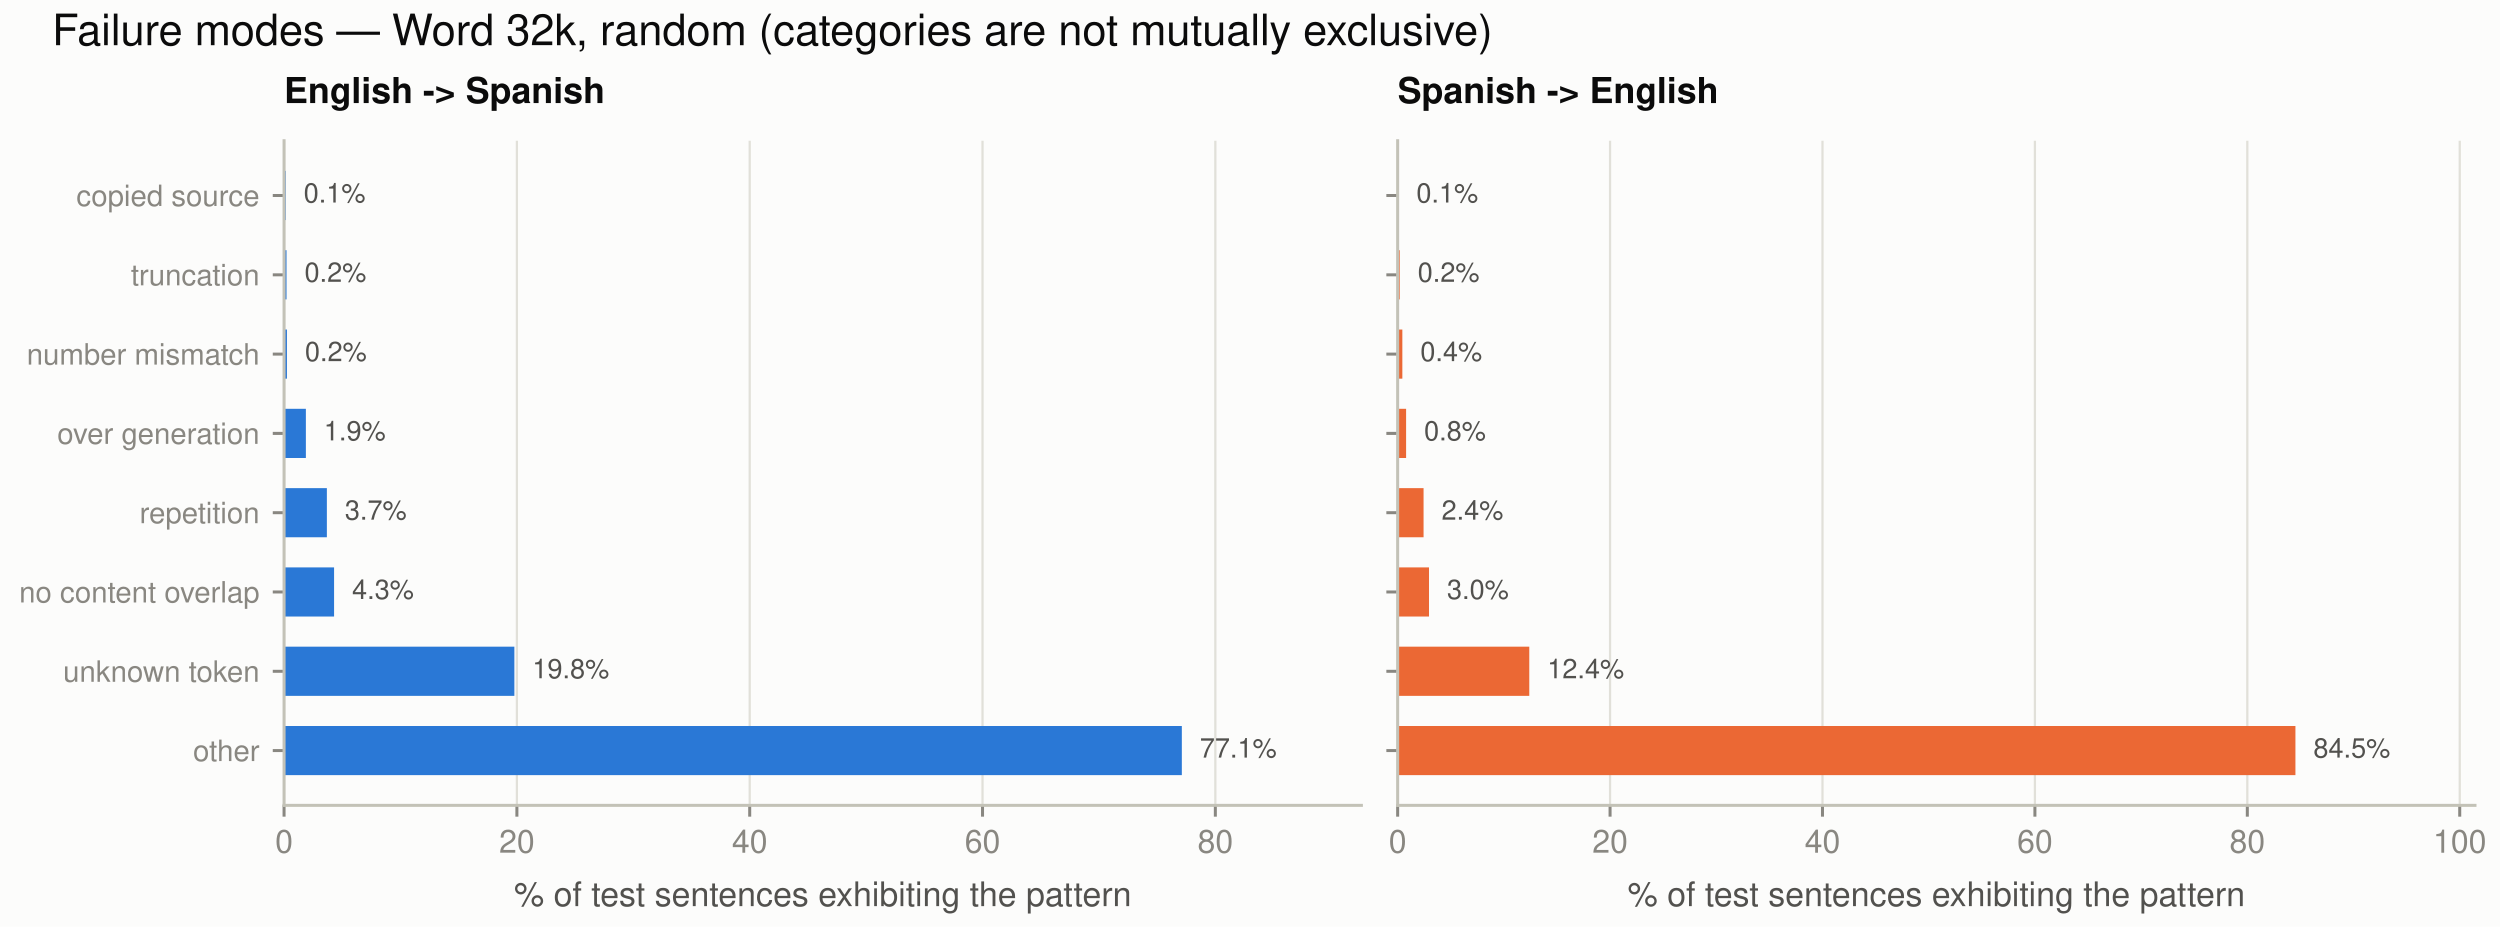
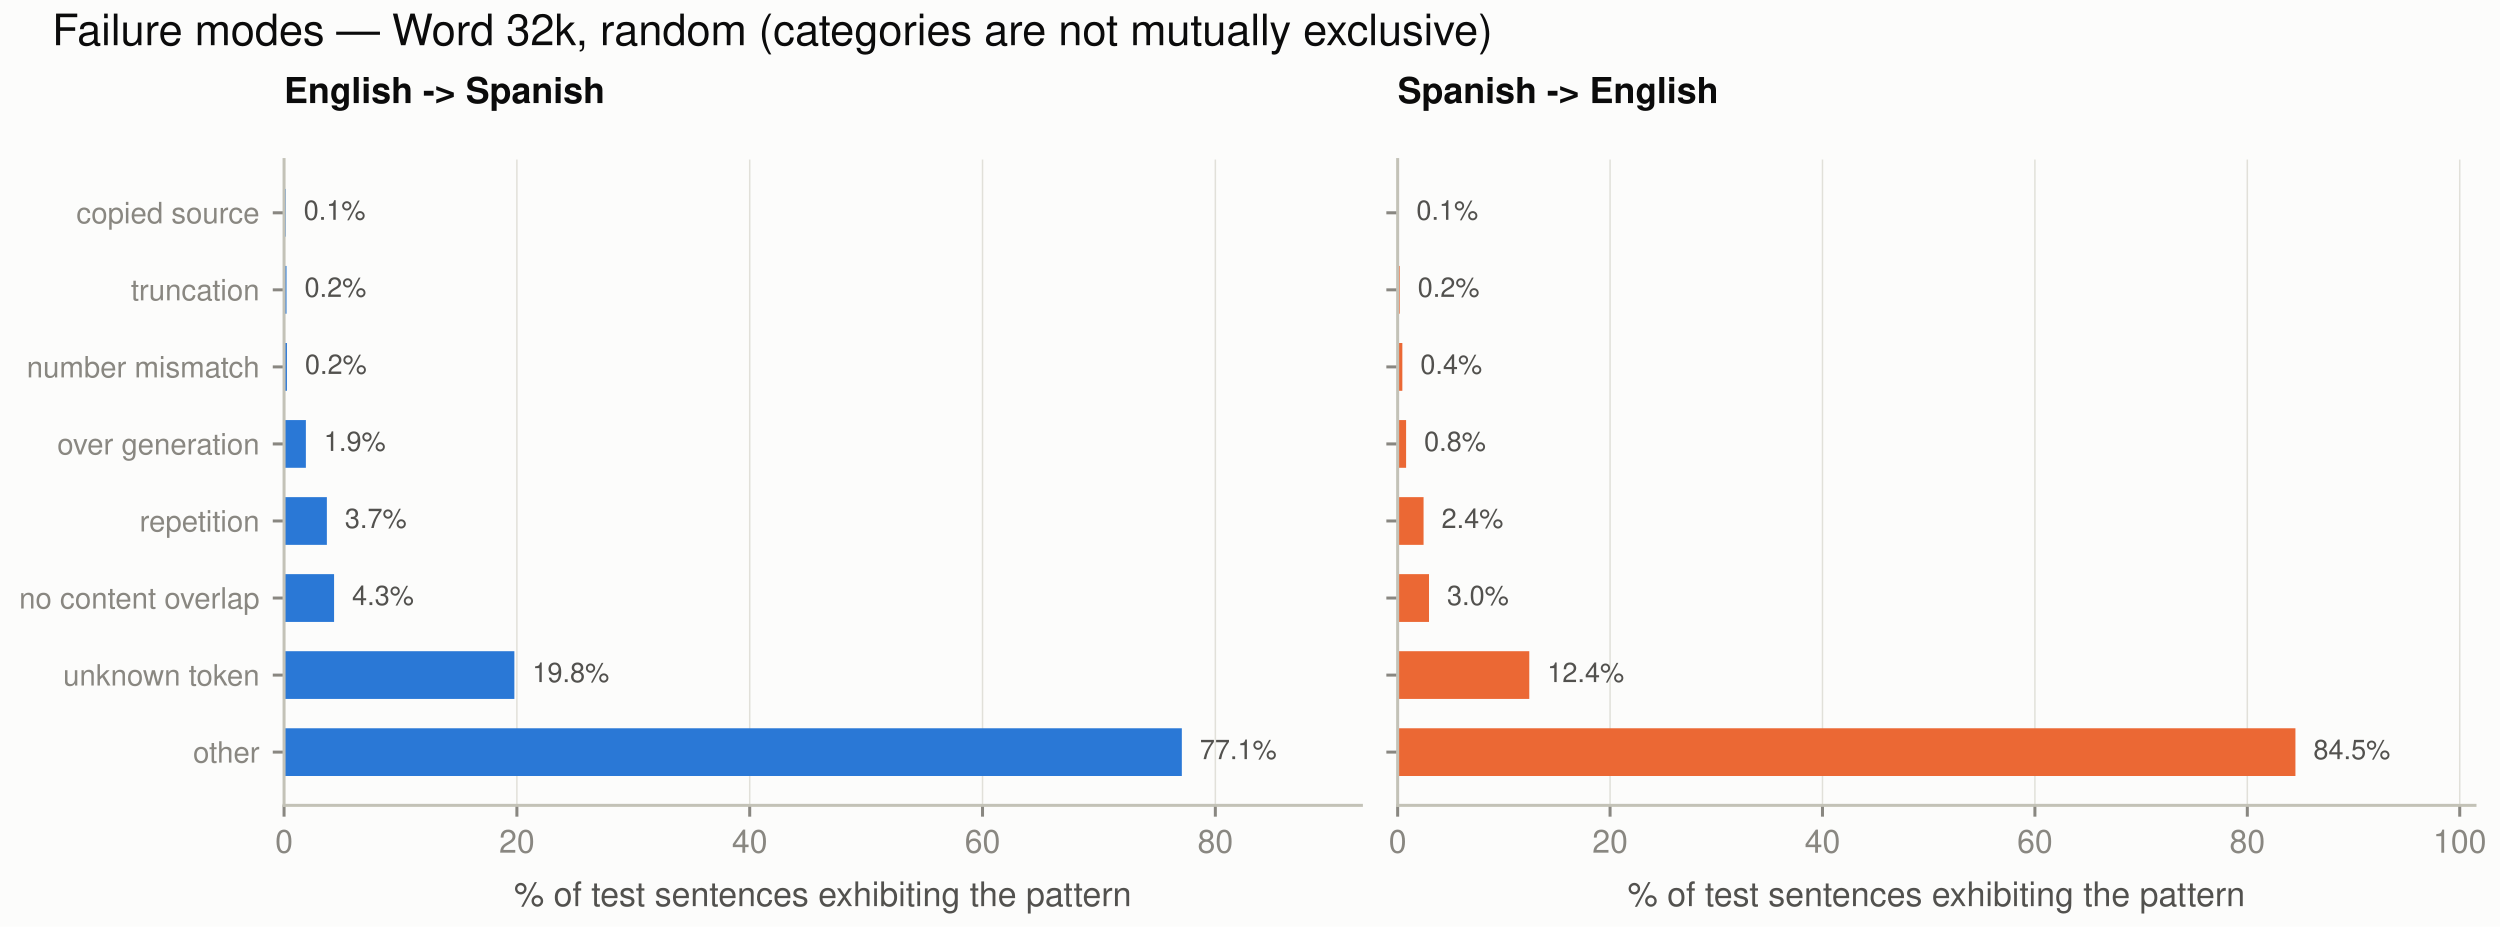
<svg xmlns="http://www.w3.org/2000/svg" xmlns:xlink="http://www.w3.org/1999/xlink" width="663.6pt" height="246pt" viewBox="0 0 663.6 246" version="1.1">
  <defs>
    <style type="text/css">*{stroke-linejoin: round; stroke-linecap: butt}</style>
  </defs>
  <g id="figure_1">
    <g id="patch_1">
      <path d="M 0 246  L 663.6 246  L 663.6 0  L 0 0  z " style="fill: #fcfcfb" />
    </g>
    <g id="axes_1">
      <g id="patch_2">
-         <path d="M 75.402 213.775  L 361.368 213.775  L 361.368 37.354  L 75.402 37.354  z " style="fill: #fcfcfb" />
+         <path d="M 75.402 213.775  L 361.368 213.775  L 361.368 42.354  L 75.402 42.354  z " style="fill: #fcfcfb" />
      </g>
      <g id="matplotlib.axis_1">
        <g id="xtick_1">
          <g id="line2d_1">
-             <path d="M 75.402 213.775  L 75.402 37.354  " clip-path="url(#p7a8134500e)" style="fill: none; stroke: #e1e0d9; stroke-width: 0.6; stroke-linecap: round" />
+             <path d="M 75.402 213.775  L 75.402 42.354  " clip-path="url(#pbad22b17a0)" style="fill: none; stroke: #e1e0d9; stroke-width: 0.4; stroke-linecap: round" />
          </g>
          <g id="line2d_2">
            <defs>
-               <path id="m1116ef7a97" d="M 0 0  L 0 3  " style="stroke: #898781; stroke-width: 0.8" />
+               <path id="m96aa8db9c7" d="M 0 0  L 0 3  " style="stroke: #898781; stroke-width: 0.8" />
            </defs>
            <g>
-               <use xlink:href="#m1116ef7a97" x="75.402" y="213.775" style="fill: #898781; stroke: #898781; stroke-width: 0.8" />
+               <use xlink:href="#m96aa8db9c7" x="75.402" y="213.775" style="fill: #898781; stroke: #898781; stroke-width: 0.8" />
            </g>
          </g>
          <g id="text_1">
            <text style="font-size: 8.5px; font-family: 'Helvetica Neue', 'Helvetica', 'Arial', 'DejaVu Sans', sans-serif; text-anchor: middle; fill: #898781" x="75.402" y="226.345" transform="rotate(-0 75.40184 226.3449)">0</text>
          </g>
        </g>
        <g id="xtick_2">
          <g id="line2d_3">
-             <path d="M 137.202 213.775  L 137.202 37.354  " clip-path="url(#p7a8134500e)" style="fill: none; stroke: #e1e0d9; stroke-width: 0.6; stroke-linecap: round" />
+             <path d="M 137.202 213.775  L 137.202 42.354  " clip-path="url(#pbad22b17a0)" style="fill: none; stroke: #e1e0d9; stroke-width: 0.4; stroke-linecap: round" />
          </g>
          <g id="line2d_4">
            <g>
-               <use xlink:href="#m1116ef7a97" x="137.202" y="213.775" style="fill: #898781; stroke: #898781; stroke-width: 0.8" />
+               <use xlink:href="#m96aa8db9c7" x="137.202" y="213.775" style="fill: #898781; stroke: #898781; stroke-width: 0.8" />
            </g>
          </g>
          <g id="text_2">
            <text style="font-size: 8.5px; font-family: 'Helvetica Neue', 'Helvetica', 'Arial', 'DejaVu Sans', sans-serif; text-anchor: middle; fill: #898781" x="137.202" y="226.345" transform="rotate(-0 137.2017 226.3449)">20</text>
          </g>
        </g>
        <g id="xtick_3">
          <g id="line2d_5">
-             <path d="M 199.002 213.775  L 199.002 37.354  " clip-path="url(#p7a8134500e)" style="fill: none; stroke: #e1e0d9; stroke-width: 0.6; stroke-linecap: round" />
+             <path d="M 199.002 213.775  L 199.002 42.354  " clip-path="url(#pbad22b17a0)" style="fill: none; stroke: #e1e0d9; stroke-width: 0.4; stroke-linecap: round" />
          </g>
          <g id="line2d_6">
            <g>
-               <use xlink:href="#m1116ef7a97" x="199.002" y="213.775" style="fill: #898781; stroke: #898781; stroke-width: 0.8" />
+               <use xlink:href="#m96aa8db9c7" x="199.002" y="213.775" style="fill: #898781; stroke: #898781; stroke-width: 0.8" />
            </g>
          </g>
          <g id="text_3">
            <text style="font-size: 8.5px; font-family: 'Helvetica Neue', 'Helvetica', 'Arial', 'DejaVu Sans', sans-serif; text-anchor: middle; fill: #898781" x="199.002" y="226.345" transform="rotate(-0 199.0016 226.3449)">40</text>
          </g>
        </g>
        <g id="xtick_4">
          <g id="line2d_7">
-             <path d="M 260.801 213.775  L 260.801 37.354  " clip-path="url(#p7a8134500e)" style="fill: none; stroke: #e1e0d9; stroke-width: 0.6; stroke-linecap: round" />
+             <path d="M 260.801 213.775  L 260.801 42.354  " clip-path="url(#pbad22b17a0)" style="fill: none; stroke: #e1e0d9; stroke-width: 0.4; stroke-linecap: round" />
          </g>
          <g id="line2d_8">
            <g>
-               <use xlink:href="#m1116ef7a97" x="260.801" y="213.775" style="fill: #898781; stroke: #898781; stroke-width: 0.8" />
+               <use xlink:href="#m96aa8db9c7" x="260.801" y="213.775" style="fill: #898781; stroke: #898781; stroke-width: 0.8" />
            </g>
          </g>
          <g id="text_4">
            <text style="font-size: 8.5px; font-family: 'Helvetica Neue', 'Helvetica', 'Arial', 'DejaVu Sans', sans-serif; text-anchor: middle; fill: #898781" x="260.801" y="226.345" transform="rotate(-0 260.8014 226.3449)">60</text>
          </g>
        </g>
        <g id="xtick_5">
          <g id="line2d_9">
-             <path d="M 322.601 213.775  L 322.601 37.354  " clip-path="url(#p7a8134500e)" style="fill: none; stroke: #e1e0d9; stroke-width: 0.6; stroke-linecap: round" />
+             <path d="M 322.601 213.775  L 322.601 42.354  " clip-path="url(#pbad22b17a0)" style="fill: none; stroke: #e1e0d9; stroke-width: 0.4; stroke-linecap: round" />
          </g>
          <g id="line2d_10">
            <g>
-               <use xlink:href="#m1116ef7a97" x="322.601" y="213.775" style="fill: #898781; stroke: #898781; stroke-width: 0.8" />
+               <use xlink:href="#m96aa8db9c7" x="322.601" y="213.775" style="fill: #898781; stroke: #898781; stroke-width: 0.8" />
            </g>
          </g>
          <g id="text_5">
            <text style="font-size: 8.5px; font-family: 'Helvetica Neue', 'Helvetica', 'Arial', 'DejaVu Sans', sans-serif; text-anchor: middle; fill: #898781" x="322.601" y="226.345" transform="rotate(-0 322.6013 226.3449)">80</text>
          </g>
        </g>
        <g id="text_6">
          <text style="font-size: 9px; font-family: 'Helvetica Neue', 'Helvetica', 'Arial', 'DejaVu Sans', sans-serif; text-anchor: middle; fill: #52514e" x="218.385" y="240.518" transform="rotate(-0 218.385 240.518)">% of test sentences exhibiting the pattern</text>
        </g>
      </g>
      <g id="matplotlib.axis_2">
        <g id="ytick_1">
          <g id="line2d_11">
            <defs>
-               <path id="mb3a767893e" d="M 0 0  L -3 0  " style="stroke: #898781; stroke-width: 0.8" />
+               <path id="m2c41a64f60" d="M 0 0  L -3 0  " style="stroke: #898781; stroke-width: 0.8" />
            </defs>
            <g>
-               <use xlink:href="#mb3a767893e" x="75.402" y="199.231" style="fill: #898781; stroke: #898781; stroke-width: 0.8" />
+               <use xlink:href="#m2c41a64f60" x="75.402" y="199.644" style="fill: #898781; stroke: #898781; stroke-width: 0.8" />
            </g>
          </g>
          <g id="text_7">
-             <text style="font-size: 7.8px; font-family: 'Helvetica Neue', 'Helvetica', 'Arial', 'DejaVu Sans', sans-serif; text-anchor: end; fill: #898781" x="68.902" y="202.016" transform="rotate(-0 68.90184 202.0163)">other</text>
+             <text style="font-size: 7.8px; font-family: 'Helvetica Neue', 'Helvetica', 'Arial', 'DejaVu Sans', sans-serif; text-anchor: end; fill: #898781" x="68.902" y="202.429" transform="rotate(-0 68.90184 202.4285)">other</text>
          </g>
        </g>
        <g id="ytick_2">
          <g id="line2d_12">
            <g>
-               <use xlink:href="#mb3a767893e" x="75.402" y="178.184" style="fill: #898781; stroke: #898781; stroke-width: 0.8" />
+               <use xlink:href="#m2c41a64f60" x="75.402" y="179.193" style="fill: #898781; stroke: #898781; stroke-width: 0.8" />
            </g>
          </g>
          <g id="text_8">
-             <text style="font-size: 7.8px; font-family: 'Helvetica Neue', 'Helvetica', 'Arial', 'DejaVu Sans', sans-serif; text-anchor: end; fill: #898781" x="68.902" y="180.969" transform="rotate(-0 68.90184 180.9687)">unknown token</text>
+             <text style="font-size: 7.8px; font-family: 'Helvetica Neue', 'Helvetica', 'Arial', 'DejaVu Sans', sans-serif; text-anchor: end; fill: #898781" x="68.902" y="181.977" transform="rotate(-0 68.90184 181.9774)">unknown token</text>
          </g>
        </g>
        <g id="ytick_3">
          <g id="line2d_13">
            <g>
-               <use xlink:href="#mb3a767893e" x="75.402" y="157.136" style="fill: #898781; stroke: #898781; stroke-width: 0.8" />
+               <use xlink:href="#m2c41a64f60" x="75.402" y="158.742" style="fill: #898781; stroke: #898781; stroke-width: 0.8" />
            </g>
          </g>
          <g id="text_9">
-             <text style="font-size: 7.8px; font-family: 'Helvetica Neue', 'Helvetica', 'Arial', 'DejaVu Sans', sans-serif; text-anchor: end; fill: #898781" x="68.902" y="159.921" transform="rotate(-0 68.90184 159.9211)">no content overlap</text>
+             <text style="font-size: 7.8px; font-family: 'Helvetica Neue', 'Helvetica', 'Arial', 'DejaVu Sans', sans-serif; text-anchor: end; fill: #898781" x="68.902" y="161.526" transform="rotate(-0 68.90184 161.5264)">no content overlap</text>
          </g>
        </g>
        <g id="ytick_4">
          <g id="line2d_14">
            <g>
-               <use xlink:href="#mb3a767893e" x="75.402" y="136.089" style="fill: #898781; stroke: #898781; stroke-width: 0.8" />
+               <use xlink:href="#m2c41a64f60" x="75.402" y="138.29" style="fill: #898781; stroke: #898781; stroke-width: 0.8" />
            </g>
          </g>
          <g id="text_10">
-             <text style="font-size: 7.8px; font-family: 'Helvetica Neue', 'Helvetica', 'Arial', 'DejaVu Sans', sans-serif; text-anchor: end; fill: #898781" x="68.902" y="138.874" transform="rotate(-0 68.90184 138.8735)">repetition</text>
+             <text style="font-size: 7.8px; font-family: 'Helvetica Neue', 'Helvetica', 'Arial', 'DejaVu Sans', sans-serif; text-anchor: end; fill: #898781" x="68.902" y="141.075" transform="rotate(-0 68.90184 141.0753)">repetition</text>
          </g>
        </g>
        <g id="ytick_5">
          <g id="line2d_15">
            <g>
-               <use xlink:href="#mb3a767893e" x="75.402" y="115.041" style="fill: #898781; stroke: #898781; stroke-width: 0.8" />
+               <use xlink:href="#m2c41a64f60" x="75.402" y="117.839" style="fill: #898781; stroke: #898781; stroke-width: 0.8" />
            </g>
          </g>
          <g id="text_11">
-             <text style="font-size: 7.8px; font-family: 'Helvetica Neue', 'Helvetica', 'Arial', 'DejaVu Sans', sans-serif; text-anchor: end; fill: #898781" x="68.902" y="117.826" transform="rotate(-0 68.90184 117.8259)">over generation</text>
+             <text style="font-size: 7.8px; font-family: 'Helvetica Neue', 'Helvetica', 'Arial', 'DejaVu Sans', sans-serif; text-anchor: end; fill: #898781" x="68.902" y="120.624" transform="rotate(-0 68.90184 120.6242)">over generation</text>
          </g>
        </g>
        <g id="ytick_6">
          <g id="line2d_16">
            <g>
-               <use xlink:href="#mb3a767893e" x="75.402" y="93.993" style="fill: #898781; stroke: #898781; stroke-width: 0.8" />
+               <use xlink:href="#m2c41a64f60" x="75.402" y="97.388" style="fill: #898781; stroke: #898781; stroke-width: 0.8" />
            </g>
          </g>
          <g id="text_12">
-             <text style="font-size: 7.8px; font-family: 'Helvetica Neue', 'Helvetica', 'Arial', 'DejaVu Sans', sans-serif; text-anchor: end; fill: #898781" x="68.902" y="96.778" transform="rotate(-0 68.90184 96.77832)">number mismatch</text>
+             <text style="font-size: 7.8px; font-family: 'Helvetica Neue', 'Helvetica', 'Arial', 'DejaVu Sans', sans-serif; text-anchor: end; fill: #898781" x="68.902" y="100.173" transform="rotate(-0 68.90184 100.1731)">number mismatch</text>
          </g>
        </g>
        <g id="ytick_7">
          <g id="line2d_17">
            <g>
-               <use xlink:href="#mb3a767893e" x="75.402" y="72.946" style="fill: #898781; stroke: #898781; stroke-width: 0.8" />
+               <use xlink:href="#m2c41a64f60" x="75.402" y="76.937" style="fill: #898781; stroke: #898781; stroke-width: 0.8" />
            </g>
          </g>
          <g id="text_13">
-             <text style="font-size: 7.8px; font-family: 'Helvetica Neue', 'Helvetica', 'Arial', 'DejaVu Sans', sans-serif; text-anchor: end; fill: #898781" x="68.902" y="75.731" transform="rotate(-0 68.90184 75.73072)">truncation</text>
+             <text style="font-size: 7.8px; font-family: 'Helvetica Neue', 'Helvetica', 'Arial', 'DejaVu Sans', sans-serif; text-anchor: end; fill: #898781" x="68.902" y="79.722" transform="rotate(-0 68.90184 79.72201)">truncation</text>
          </g>
        </g>
        <g id="ytick_8">
          <g id="line2d_18">
            <g>
-               <use xlink:href="#mb3a767893e" x="75.402" y="51.898" style="fill: #898781; stroke: #898781; stroke-width: 0.8" />
+               <use xlink:href="#m2c41a64f60" x="75.402" y="56.486" style="fill: #898781; stroke: #898781; stroke-width: 0.8" />
            </g>
          </g>
          <g id="text_14">
-             <text style="font-size: 7.8px; font-family: 'Helvetica Neue', 'Helvetica', 'Arial', 'DejaVu Sans', sans-serif; text-anchor: end; fill: #898781" x="68.902" y="54.683" transform="rotate(-0 68.90184 54.68312)">copied source</text>
+             <text style="font-size: 7.8px; font-family: 'Helvetica Neue', 'Helvetica', 'Arial', 'DejaVu Sans', sans-serif; text-anchor: end; fill: #898781" x="68.902" y="59.271" transform="rotate(-0 68.90184 59.27093)">copied source</text>
          </g>
        </g>
      </g>
      <g id="patch_3">
-         <path d="M 75.402 205.756  L 313.707 205.756  L 313.707 192.707  L 75.402 192.707  z " clip-path="url(#p7a8134500e)" style="fill: #2a78d6" />
+         <path d="M 75.402 205.984  L 313.707 205.984  L 313.707 193.304  L 75.402 193.304  z " clip-path="url(#pbad22b17a0)" style="fill: #2a78d6" />
      </g>
      <g id="patch_4">
-         <path d="M 75.402 184.709  L 136.535 184.709  L 136.535 171.659  L 75.402 171.659  z " clip-path="url(#p7a8134500e)" style="fill: #2a78d6" />
+         <path d="M 75.402 185.532  L 136.535 185.532  L 136.535 172.853  L 75.402 172.853  z " clip-path="url(#pbad22b17a0)" style="fill: #2a78d6" />
      </g>
      <g id="patch_5">
-         <path d="M 75.402 163.661  L 88.677 163.661  L 88.677 150.612  L 75.402 150.612  z " clip-path="url(#p7a8134500e)" style="fill: #2a78d6" />
+         <path d="M 75.402 165.081  L 88.677 165.081  L 88.677 152.402  L 75.402 152.402  z " clip-path="url(#pbad22b17a0)" style="fill: #2a78d6" />
      </g>
      <g id="patch_6">
-         <path d="M 75.402 142.613  L 86.765 142.613  L 86.765 129.564  L 75.402 129.564  z " clip-path="url(#p7a8134500e)" style="fill: #2a78d6" />
+         <path d="M 75.402 144.63  L 86.765 144.63  L 86.765 131.951  L 75.402 131.951  z " clip-path="url(#pbad22b17a0)" style="fill: #2a78d6" />
      </g>
      <g id="patch_7">
-         <path d="M 75.402 121.566  L 81.193 121.566  L 81.193 108.516  L 75.402 108.516  z " clip-path="url(#p7a8134500e)" style="fill: #2a78d6" />
+         <path d="M 75.402 124.179  L 81.193 124.179  L 81.193 111.5  L 75.402 111.5  z " clip-path="url(#pbad22b17a0)" style="fill: #2a78d6" />
      </g>
      <g id="patch_8">
-         <path d="M 75.402 100.518  L 76.167 100.518  L 76.167 87.469  L 75.402 87.469  z " clip-path="url(#p7a8134500e)" style="fill: #2a78d6" />
+         <path d="M 75.402 103.728  L 76.167 103.728  L 76.167 91.048  L 75.402 91.048  z " clip-path="url(#pbad22b17a0)" style="fill: #2a78d6" />
      </g>
      <g id="patch_9">
-         <path d="M 75.402 79.471  L 76.057 79.471  L 76.057 66.421  L 75.402 66.421  z " clip-path="url(#p7a8134500e)" style="fill: #2a78d6" />
+         <path d="M 75.402 83.277  L 76.057 83.277  L 76.057 70.597  L 75.402 70.597  z " clip-path="url(#pbad22b17a0)" style="fill: #2a78d6" />
      </g>
      <g id="patch_10">
-         <path d="M 75.402 58.423  L 75.839 58.423  L 75.839 45.374  L 75.402 45.374  z " clip-path="url(#p7a8134500e)" style="fill: #2a78d6" />
+         <path d="M 75.402 62.826  L 75.839 62.826  L 75.839 50.146  L 75.402 50.146  z " clip-path="url(#pbad22b17a0)" style="fill: #2a78d6" />
      </g>
      <g id="patch_11">
-         <path d="M 75.402 213.775  L 75.402 37.354  " style="fill: none; stroke: #c3c2b7; stroke-width: 0.8; stroke-linejoin: miter; stroke-linecap: square" />
+         <path d="M 75.402 213.775  L 75.402 42.354  " style="fill: none; stroke: #c3c2b7; stroke-width: 0.8; stroke-linejoin: miter; stroke-linecap: square" />
      </g>
      <g id="patch_12">
        <path d="M 75.402 213.775  L 361.368 213.775  " style="fill: none; stroke: #c3c2b7; stroke-width: 0.8; stroke-linejoin: miter; stroke-linecap: square" />
      </g>
      <g id="text_15">
-         <text style="font-size: 7.2px; font-family: 'Helvetica Neue', 'Helvetica', 'Arial', 'DejaVu Sans', sans-serif; text-anchor: start; fill: #52514e" x="318.473" y="201.093" transform="rotate(-0 318.4733 201.0928)">77.1%</text>
+         <text style="font-size: 7.2px; font-family: 'Helvetica Neue', 'Helvetica', 'Arial', 'DejaVu Sans', sans-serif; text-anchor: start; fill: #52514e" x="318.473" y="201.505" transform="rotate(-0 318.4733 201.505)">77.1%</text>
      </g>
      <g id="text_16">
-         <text style="font-size: 7.2px; font-family: 'Helvetica Neue', 'Helvetica', 'Arial', 'DejaVu Sans', sans-serif; text-anchor: start; fill: #52514e" x="141.301" y="180.045" transform="rotate(-0 141.3013 180.0452)">19.8%</text>
+         <text style="font-size: 7.2px; font-family: 'Helvetica Neue', 'Helvetica', 'Arial', 'DejaVu Sans', sans-serif; text-anchor: start; fill: #52514e" x="141.301" y="181.054" transform="rotate(-0 141.3013 181.0539)">19.8%</text>
      </g>
      <g id="text_17">
-         <text style="font-size: 7.2px; font-family: 'Helvetica Neue', 'Helvetica', 'Arial', 'DejaVu Sans', sans-serif; text-anchor: start; fill: #52514e" x="93.444" y="158.998" transform="rotate(-0 93.44356 158.9976)">4.3%</text>
+         <text style="font-size: 7.2px; font-family: 'Helvetica Neue', 'Helvetica', 'Arial', 'DejaVu Sans', sans-serif; text-anchor: start; fill: #52514e" x="93.444" y="160.603" transform="rotate(-0 93.44356 160.6028)">4.3%</text>
      </g>
      <g id="text_18">
-         <text style="font-size: 7.2px; font-family: 'Helvetica Neue', 'Helvetica', 'Arial', 'DejaVu Sans', sans-serif; text-anchor: start; fill: #52514e" x="91.531" y="137.95" transform="rotate(-0 91.53143 137.95)">3.7%</text>
+         <text style="font-size: 7.2px; font-family: 'Helvetica Neue', 'Helvetica', 'Arial', 'DejaVu Sans', sans-serif; text-anchor: start; fill: #52514e" x="91.531" y="140.152" transform="rotate(-0 91.53143 140.1517)">3.7%</text>
      </g>
      <g id="text_19">
-         <text style="font-size: 7.2px; font-family: 'Helvetica Neue', 'Helvetica', 'Arial', 'DejaVu Sans', sans-serif; text-anchor: start; fill: #52514e" x="85.959" y="116.902" transform="rotate(-0 85.95896 116.9024)">1.9%</text>
+         <text style="font-size: 7.2px; font-family: 'Helvetica Neue', 'Helvetica', 'Arial', 'DejaVu Sans', sans-serif; text-anchor: start; fill: #52514e" x="85.959" y="119.701" transform="rotate(-0 85.95896 119.7007)">1.9%</text>
      </g>
      <g id="text_20">
-         <text style="font-size: 7.2px; font-family: 'Helvetica Neue', 'Helvetica', 'Arial', 'DejaVu Sans', sans-serif; text-anchor: start; fill: #52514e" x="80.933" y="95.855" transform="rotate(-0 80.9328 95.85479)">0.2%</text>
+         <text style="font-size: 7.2px; font-family: 'Helvetica Neue', 'Helvetica', 'Arial', 'DejaVu Sans', sans-serif; text-anchor: start; fill: #52514e" x="80.933" y="99.25" transform="rotate(-0 80.9328 99.24957)">0.2%</text>
      </g>
      <g id="text_21">
-         <text style="font-size: 7.2px; font-family: 'Helvetica Neue', 'Helvetica', 'Arial', 'DejaVu Sans', sans-serif; text-anchor: start; fill: #52514e" x="80.824" y="74.807" transform="rotate(-0 80.82354 74.80719)">0.2%</text>
+         <text style="font-size: 7.2px; font-family: 'Helvetica Neue', 'Helvetica', 'Arial', 'DejaVu Sans', sans-serif; text-anchor: start; fill: #52514e" x="80.824" y="78.798" transform="rotate(-0 80.82354 78.79848)">0.2%</text>
      </g>
      <g id="text_22">
-         <text style="font-size: 7.2px; font-family: 'Helvetica Neue', 'Helvetica', 'Arial', 'DejaVu Sans', sans-serif; text-anchor: start; fill: #52514e" x="80.605" y="53.76" transform="rotate(-0 80.60501 53.75959)">0.1%</text>
+         <text style="font-size: 7.2px; font-family: 'Helvetica Neue', 'Helvetica', 'Arial', 'DejaVu Sans', sans-serif; text-anchor: start; fill: #52514e" x="80.605" y="58.347" transform="rotate(-0 80.60501 58.3474)">0.1%</text>
      </g>
      <g id="text_23">
        <text style="font-weight: 600; font-size: 9.5px; font-family: 'Helvetica Neue', 'Helvetica', 'Arial', 'DejaVu Sans', sans-serif; text-anchor: start; fill: #0b0b0b" x="75.402" y="27.354" transform="rotate(-0 75.40184 27.35439)">English -&gt; Spanish</text>
      </g>
    </g>
    <g id="axes_2">
      <g id="patch_13">
-         <path d="M 370.992 213.775  L 656.959 213.775  L 656.959 37.354  L 370.992 37.354  z " style="fill: #fcfcfb" />
+         <path d="M 370.992 213.775  L 656.959 213.775  L 656.959 42.354  L 370.992 42.354  z " style="fill: #fcfcfb" />
      </g>
      <g id="matplotlib.axis_3">
        <g id="xtick_6">
          <g id="line2d_19">
-             <path d="M 370.992 213.775  L 370.992 37.354  " clip-path="url(#pfba469baca)" style="fill: none; stroke: #e1e0d9; stroke-width: 0.6; stroke-linecap: round" />
+             <path d="M 370.992 213.775  L 370.992 42.354  " clip-path="url(#p9b0b8296b4)" style="fill: none; stroke: #e1e0d9; stroke-width: 0.4; stroke-linecap: round" />
          </g>
          <g id="line2d_20">
            <g>
-               <use xlink:href="#m1116ef7a97" x="370.992" y="213.775" style="fill: #898781; stroke: #898781; stroke-width: 0.8" />
+               <use xlink:href="#m96aa8db9c7" x="370.992" y="213.775" style="fill: #898781; stroke: #898781; stroke-width: 0.8" />
            </g>
          </g>
          <g id="text_24">
            <text style="font-size: 8.5px; font-family: 'Helvetica Neue', 'Helvetica', 'Arial', 'DejaVu Sans', sans-serif; text-anchor: middle; fill: #898781" x="370.992" y="226.345" transform="rotate(-0 370.9923 226.3449)">0</text>
          </g>
        </g>
        <g id="xtick_7">
          <g id="line2d_21">
-             <path d="M 427.376 213.775  L 427.376 37.354  " clip-path="url(#pfba469baca)" style="fill: none; stroke: #e1e0d9; stroke-width: 0.6; stroke-linecap: round" />
+             <path d="M 427.376 213.775  L 427.376 42.354  " clip-path="url(#p9b0b8296b4)" style="fill: none; stroke: #e1e0d9; stroke-width: 0.4; stroke-linecap: round" />
          </g>
          <g id="line2d_22">
            <g>
-               <use xlink:href="#m1116ef7a97" x="427.376" y="213.775" style="fill: #898781; stroke: #898781; stroke-width: 0.8" />
+               <use xlink:href="#m96aa8db9c7" x="427.376" y="213.775" style="fill: #898781; stroke: #898781; stroke-width: 0.8" />
            </g>
          </g>
          <g id="text_25">
            <text style="font-size: 8.5px; font-family: 'Helvetica Neue', 'Helvetica', 'Arial', 'DejaVu Sans', sans-serif; text-anchor: middle; fill: #898781" x="427.376" y="226.345" transform="rotate(-0 427.3761 226.3449)">20</text>
          </g>
        </g>
        <g id="xtick_8">
          <g id="line2d_23">
-             <path d="M 483.76 213.775  L 483.76 37.354  " clip-path="url(#pfba469baca)" style="fill: none; stroke: #e1e0d9; stroke-width: 0.6; stroke-linecap: round" />
+             <path d="M 483.76 213.775  L 483.76 42.354  " clip-path="url(#p9b0b8296b4)" style="fill: none; stroke: #e1e0d9; stroke-width: 0.4; stroke-linecap: round" />
          </g>
          <g id="line2d_24">
            <g>
-               <use xlink:href="#m1116ef7a97" x="483.76" y="213.775" style="fill: #898781; stroke: #898781; stroke-width: 0.8" />
+               <use xlink:href="#m96aa8db9c7" x="483.76" y="213.775" style="fill: #898781; stroke: #898781; stroke-width: 0.8" />
            </g>
          </g>
          <g id="text_26">
            <text style="font-size: 8.5px; font-family: 'Helvetica Neue', 'Helvetica', 'Arial', 'DejaVu Sans', sans-serif; text-anchor: middle; fill: #898781" x="483.76" y="226.345" transform="rotate(-0 483.7599 226.3449)">40</text>
          </g>
        </g>
        <g id="xtick_9">
          <g id="line2d_25">
-             <path d="M 540.144 213.775  L 540.144 37.354  " clip-path="url(#pfba469baca)" style="fill: none; stroke: #e1e0d9; stroke-width: 0.6; stroke-linecap: round" />
+             <path d="M 540.144 213.775  L 540.144 42.354  " clip-path="url(#p9b0b8296b4)" style="fill: none; stroke: #e1e0d9; stroke-width: 0.4; stroke-linecap: round" />
          </g>
          <g id="line2d_26">
            <g>
-               <use xlink:href="#m1116ef7a97" x="540.144" y="213.775" style="fill: #898781; stroke: #898781; stroke-width: 0.8" />
+               <use xlink:href="#m96aa8db9c7" x="540.144" y="213.775" style="fill: #898781; stroke: #898781; stroke-width: 0.8" />
            </g>
          </g>
          <g id="text_27">
            <text style="font-size: 8.5px; font-family: 'Helvetica Neue', 'Helvetica', 'Arial', 'DejaVu Sans', sans-serif; text-anchor: middle; fill: #898781" x="540.144" y="226.345" transform="rotate(-0 540.1437 226.3449)">60</text>
          </g>
        </g>
        <g id="xtick_10">
          <g id="line2d_27">
-             <path d="M 596.528 213.775  L 596.528 37.354  " clip-path="url(#pfba469baca)" style="fill: none; stroke: #e1e0d9; stroke-width: 0.6; stroke-linecap: round" />
+             <path d="M 596.528 213.775  L 596.528 42.354  " clip-path="url(#p9b0b8296b4)" style="fill: none; stroke: #e1e0d9; stroke-width: 0.4; stroke-linecap: round" />
          </g>
          <g id="line2d_28">
            <g>
-               <use xlink:href="#m1116ef7a97" x="596.528" y="213.775" style="fill: #898781; stroke: #898781; stroke-width: 0.8" />
+               <use xlink:href="#m96aa8db9c7" x="596.528" y="213.775" style="fill: #898781; stroke: #898781; stroke-width: 0.8" />
            </g>
          </g>
          <g id="text_28">
            <text style="font-size: 8.5px; font-family: 'Helvetica Neue', 'Helvetica', 'Arial', 'DejaVu Sans', sans-serif; text-anchor: middle; fill: #898781" x="596.528" y="226.345" transform="rotate(-0 596.5275 226.3449)">80</text>
          </g>
        </g>
        <g id="xtick_11">
          <g id="line2d_29">
-             <path d="M 652.911 213.775  L 652.911 37.354  " clip-path="url(#pfba469baca)" style="fill: none; stroke: #e1e0d9; stroke-width: 0.6; stroke-linecap: round" />
+             <path d="M 652.911 213.775  L 652.911 42.354  " clip-path="url(#p9b0b8296b4)" style="fill: none; stroke: #e1e0d9; stroke-width: 0.4; stroke-linecap: round" />
          </g>
          <g id="line2d_30">
            <g>
-               <use xlink:href="#m1116ef7a97" x="652.911" y="213.775" style="fill: #898781; stroke: #898781; stroke-width: 0.8" />
+               <use xlink:href="#m96aa8db9c7" x="652.911" y="213.775" style="fill: #898781; stroke: #898781; stroke-width: 0.8" />
            </g>
          </g>
          <g id="text_29">
            <text style="font-size: 8.5px; font-family: 'Helvetica Neue', 'Helvetica', 'Arial', 'DejaVu Sans', sans-serif; text-anchor: middle; fill: #898781" x="652.911" y="226.345" transform="rotate(-0 652.9113 226.3449)">100</text>
          </g>
        </g>
        <g id="text_30">
          <text style="font-size: 9px; font-family: 'Helvetica Neue', 'Helvetica', 'Arial', 'DejaVu Sans', sans-serif; text-anchor: middle; fill: #52514e" x="513.975" y="240.518" transform="rotate(-0 513.9755 240.518)">% of test sentences exhibiting the pattern</text>
        </g>
      </g>
      <g id="matplotlib.axis_4">
        <g id="ytick_9">
          <g id="line2d_31">
            <g>
-               <use xlink:href="#mb3a767893e" x="370.992" y="199.231" style="fill: #898781; stroke: #898781; stroke-width: 0.8" />
+               <use xlink:href="#m2c41a64f60" x="370.992" y="199.644" style="fill: #898781; stroke: #898781; stroke-width: 0.8" />
            </g>
          </g>
        </g>
        <g id="ytick_10">
          <g id="line2d_32">
            <g>
-               <use xlink:href="#mb3a767893e" x="370.992" y="178.184" style="fill: #898781; stroke: #898781; stroke-width: 0.8" />
+               <use xlink:href="#m2c41a64f60" x="370.992" y="179.193" style="fill: #898781; stroke: #898781; stroke-width: 0.8" />
            </g>
          </g>
        </g>
        <g id="ytick_11">
          <g id="line2d_33">
            <g>
-               <use xlink:href="#mb3a767893e" x="370.992" y="157.136" style="fill: #898781; stroke: #898781; stroke-width: 0.8" />
+               <use xlink:href="#m2c41a64f60" x="370.992" y="158.742" style="fill: #898781; stroke: #898781; stroke-width: 0.8" />
            </g>
          </g>
        </g>
        <g id="ytick_12">
          <g id="line2d_34">
            <g>
-               <use xlink:href="#mb3a767893e" x="370.992" y="136.089" style="fill: #898781; stroke: #898781; stroke-width: 0.8" />
+               <use xlink:href="#m2c41a64f60" x="370.992" y="138.29" style="fill: #898781; stroke: #898781; stroke-width: 0.8" />
            </g>
          </g>
        </g>
        <g id="ytick_13">
          <g id="line2d_35">
            <g>
-               <use xlink:href="#mb3a767893e" x="370.992" y="115.041" style="fill: #898781; stroke: #898781; stroke-width: 0.8" />
+               <use xlink:href="#m2c41a64f60" x="370.992" y="117.839" style="fill: #898781; stroke: #898781; stroke-width: 0.8" />
            </g>
          </g>
        </g>
        <g id="ytick_14">
          <g id="line2d_36">
            <g>
-               <use xlink:href="#mb3a767893e" x="370.992" y="93.993" style="fill: #898781; stroke: #898781; stroke-width: 0.8" />
+               <use xlink:href="#m2c41a64f60" x="370.992" y="97.388" style="fill: #898781; stroke: #898781; stroke-width: 0.8" />
            </g>
          </g>
        </g>
        <g id="ytick_15">
          <g id="line2d_37">
            <g>
-               <use xlink:href="#mb3a767893e" x="370.992" y="72.946" style="fill: #898781; stroke: #898781; stroke-width: 0.8" />
+               <use xlink:href="#m2c41a64f60" x="370.992" y="76.937" style="fill: #898781; stroke: #898781; stroke-width: 0.8" />
            </g>
          </g>
        </g>
        <g id="ytick_16">
          <g id="line2d_38">
            <g>
-               <use xlink:href="#mb3a767893e" x="370.992" y="51.898" style="fill: #898781; stroke: #898781; stroke-width: 0.8" />
+               <use xlink:href="#m2c41a64f60" x="370.992" y="56.486" style="fill: #898781; stroke: #898781; stroke-width: 0.8" />
            </g>
          </g>
        </g>
      </g>
      <g id="patch_14">
-         <path d="M 370.992 205.756  L 609.298 205.756  L 609.298 192.707  L 370.992 192.707  z " clip-path="url(#pfba469baca)" style="fill: #eb6834" />
+         <path d="M 370.992 205.984  L 609.298 205.984  L 609.298 193.304  L 370.992 193.304  z " clip-path="url(#p9b0b8296b4)" style="fill: #eb6834" />
      </g>
      <g id="patch_15">
-         <path d="M 370.992 184.709  L 405.933 184.709  L 405.933 171.659  L 370.992 171.659  z " clip-path="url(#pfba469baca)" style="fill: #eb6834" />
+         <path d="M 370.992 185.532  L 405.933 185.532  L 405.933 172.853  L 370.992 172.853  z " clip-path="url(#p9b0b8296b4)" style="fill: #eb6834" />
      </g>
      <g id="patch_16">
-         <path d="M 370.992 163.661  L 379.316 163.661  L 379.316 150.612  L 370.992 150.612  z " clip-path="url(#pfba469baca)" style="fill: #eb6834" />
+         <path d="M 370.992 165.081  L 379.316 165.081  L 379.316 152.402  L 370.992 152.402  z " clip-path="url(#p9b0b8296b4)" style="fill: #eb6834" />
      </g>
      <g id="patch_17">
-         <path d="M 370.992 142.613  L 377.871 142.613  L 377.871 129.564  L 370.992 129.564  z " clip-path="url(#pfba469baca)" style="fill: #eb6834" />
+         <path d="M 370.992 144.63  L 377.871 144.63  L 377.871 131.951  L 370.992 131.951  z " clip-path="url(#p9b0b8296b4)" style="fill: #eb6834" />
      </g>
      <g id="patch_18">
-         <path d="M 370.992 121.566  L 373.235 121.566  L 373.235 108.516  L 370.992 108.516  z " clip-path="url(#pfba469baca)" style="fill: #eb6834" />
+         <path d="M 370.992 124.179  L 373.235 124.179  L 373.235 111.5  L 370.992 111.5  z " clip-path="url(#p9b0b8296b4)" style="fill: #eb6834" />
      </g>
      <g id="patch_19">
-         <path d="M 370.992 100.518  L 372.238 100.518  L 372.238 87.469  L 370.992 87.469  z " clip-path="url(#pfba469baca)" style="fill: #eb6834" />
+         <path d="M 370.992 103.728  L 372.238 103.728  L 372.238 91.048  L 370.992 91.048  z " clip-path="url(#p9b0b8296b4)" style="fill: #eb6834" />
      </g>
      <g id="patch_20">
-         <path d="M 370.992 79.471  L 371.541 79.471  L 371.541 66.421  L 370.992 66.421  z " clip-path="url(#pfba469baca)" style="fill: #eb6834" />
+         <path d="M 370.992 83.277  L 371.541 83.277  L 371.541 70.597  L 370.992 70.597  z " clip-path="url(#p9b0b8296b4)" style="fill: #eb6834" />
      </g>
      <g id="patch_21">
-         <path d="M 370.992 58.423  L 371.192 58.423  L 371.192 45.374  L 370.992 45.374  z " clip-path="url(#pfba469baca)" style="fill: #eb6834" />
+         <path d="M 370.992 62.826  L 371.192 62.826  L 371.192 50.146  L 370.992 50.146  z " clip-path="url(#p9b0b8296b4)" style="fill: #eb6834" />
      </g>
      <g id="patch_22">
-         <path d="M 370.992 213.775  L 370.992 37.354  " style="fill: none; stroke: #c3c2b7; stroke-width: 0.8; stroke-linejoin: miter; stroke-linecap: square" />
+         <path d="M 370.992 213.775  L 370.992 42.354  " style="fill: none; stroke: #c3c2b7; stroke-width: 0.8; stroke-linejoin: miter; stroke-linecap: square" />
      </g>
      <g id="patch_23">
        <path d="M 370.992 213.775  L 656.959 213.775  " style="fill: none; stroke: #c3c2b7; stroke-width: 0.8; stroke-linejoin: miter; stroke-linecap: square" />
      </g>
      <g id="text_31">
-         <text style="font-size: 7.2px; font-family: 'Helvetica Neue', 'Helvetica', 'Arial', 'DejaVu Sans', sans-serif; text-anchor: start; fill: #52514e" x="614.064" y="201.093" transform="rotate(-0 614.0637 201.0928)">84.5%</text>
+         <text style="font-size: 7.2px; font-family: 'Helvetica Neue', 'Helvetica', 'Arial', 'DejaVu Sans', sans-serif; text-anchor: start; fill: #52514e" x="614.064" y="201.505" transform="rotate(-0 614.0637 201.505)">84.5%</text>
      </g>
      <g id="text_32">
-         <text style="font-size: 7.2px; font-family: 'Helvetica Neue', 'Helvetica', 'Arial', 'DejaVu Sans', sans-serif; text-anchor: start; fill: #52514e" x="410.699" y="180.045" transform="rotate(-0 410.6992 180.0452)">12.4%</text>
+         <text style="font-size: 7.2px; font-family: 'Helvetica Neue', 'Helvetica', 'Arial', 'DejaVu Sans', sans-serif; text-anchor: start; fill: #52514e" x="410.699" y="181.054" transform="rotate(-0 410.6992 181.0539)">12.4%</text>
      </g>
      <g id="text_33">
-         <text style="font-size: 7.2px; font-family: 'Helvetica Neue', 'Helvetica', 'Arial', 'DejaVu Sans', sans-serif; text-anchor: start; fill: #52514e" x="384.082" y="158.998" transform="rotate(-0 384.0824 158.9976)">3.0%</text>
+         <text style="font-size: 7.2px; font-family: 'Helvetica Neue', 'Helvetica', 'Arial', 'DejaVu Sans', sans-serif; text-anchor: start; fill: #52514e" x="384.082" y="160.603" transform="rotate(-0 384.0824 160.6028)">3.0%</text>
      </g>
      <g id="text_34">
-         <text style="font-size: 7.2px; font-family: 'Helvetica Neue', 'Helvetica', 'Arial', 'DejaVu Sans', sans-serif; text-anchor: start; fill: #52514e" x="382.637" y="137.95" transform="rotate(-0 382.6369 137.95)">2.4%</text>
+         <text style="font-size: 7.2px; font-family: 'Helvetica Neue', 'Helvetica', 'Arial', 'DejaVu Sans', sans-serif; text-anchor: start; fill: #52514e" x="382.637" y="140.152" transform="rotate(-0 382.6369 140.1517)">2.4%</text>
      </g>
      <g id="text_35">
-         <text style="font-size: 7.2px; font-family: 'Helvetica Neue', 'Helvetica', 'Arial', 'DejaVu Sans', sans-serif; text-anchor: start; fill: #52514e" x="378.001" y="116.902" transform="rotate(-0 378.0014 116.9024)">0.8%</text>
+         <text style="font-size: 7.2px; font-family: 'Helvetica Neue', 'Helvetica', 'Arial', 'DejaVu Sans', sans-serif; text-anchor: start; fill: #52514e" x="378.001" y="119.701" transform="rotate(-0 378.0014 119.7007)">0.8%</text>
      </g>
      <g id="text_36">
-         <text style="font-size: 7.2px; font-family: 'Helvetica Neue', 'Helvetica', 'Arial', 'DejaVu Sans', sans-serif; text-anchor: start; fill: #52514e" x="377.004" y="95.855" transform="rotate(-0 377.0045 95.85479)">0.4%</text>
+         <text style="font-size: 7.2px; font-family: 'Helvetica Neue', 'Helvetica', 'Arial', 'DejaVu Sans', sans-serif; text-anchor: start; fill: #52514e" x="377.004" y="99.25" transform="rotate(-0 377.0045 99.24957)">0.4%</text>
      </g>
      <g id="text_37">
-         <text style="font-size: 7.2px; font-family: 'Helvetica Neue', 'Helvetica', 'Arial', 'DejaVu Sans', sans-serif; text-anchor: start; fill: #52514e" x="376.307" y="74.807" transform="rotate(-0 376.3066 74.80719)">0.2%</text>
+         <text style="font-size: 7.2px; font-family: 'Helvetica Neue', 'Helvetica', 'Arial', 'DejaVu Sans', sans-serif; text-anchor: start; fill: #52514e" x="376.307" y="78.798" transform="rotate(-0 376.3066 78.79848)">0.2%</text>
      </g>
      <g id="text_38">
-         <text style="font-size: 7.2px; font-family: 'Helvetica Neue', 'Helvetica', 'Arial', 'DejaVu Sans', sans-serif; text-anchor: start; fill: #52514e" x="375.958" y="53.76" transform="rotate(-0 375.9577 53.75959)">0.1%</text>
+         <text style="font-size: 7.2px; font-family: 'Helvetica Neue', 'Helvetica', 'Arial', 'DejaVu Sans', sans-serif; text-anchor: start; fill: #52514e" x="375.958" y="58.347" transform="rotate(-0 375.9577 58.3474)">0.1%</text>
      </g>
      <g id="text_39">
        <text style="font-weight: 600; font-size: 9.5px; font-family: 'Helvetica Neue', 'Helvetica', 'Arial', 'DejaVu Sans', sans-serif; text-anchor: start; fill: #0b0b0b" x="370.992" y="27.354" transform="rotate(-0 370.9923 27.35439)">Spanish -&gt; English</text>
      </g>
    </g>
    <g id="text_40">
      <text style="font-size: 11.5px; font-family: 'Helvetica Neue', 'Helvetica', 'Arial', 'DejaVu Sans', sans-serif; text-anchor: start; fill: #0b0b0b" x="13.848" y="12.006" transform="rotate(-0 13.84776 12.00578)">Failure modes — Word 32k, random   (categories are not mutually exclusive)</text>
    </g>
  </g>
  <defs>
-     <clipPath id="p7a8134500e">
-       <rect x="75.402" y="37.354" width="285.966" height="176.421" />
+     <clipPath id="pbad22b17a0">
+       <rect x="75.402" y="42.354" width="285.966" height="171.421" />
    </clipPath>
-     <clipPath id="pfba469baca">
-       <rect x="370.992" y="37.354" width="285.966" height="176.421" />
+     <clipPath id="p9b0b8296b4">
+       <rect x="370.992" y="42.354" width="285.966" height="171.421" />
    </clipPath>
  </defs>
</svg>
